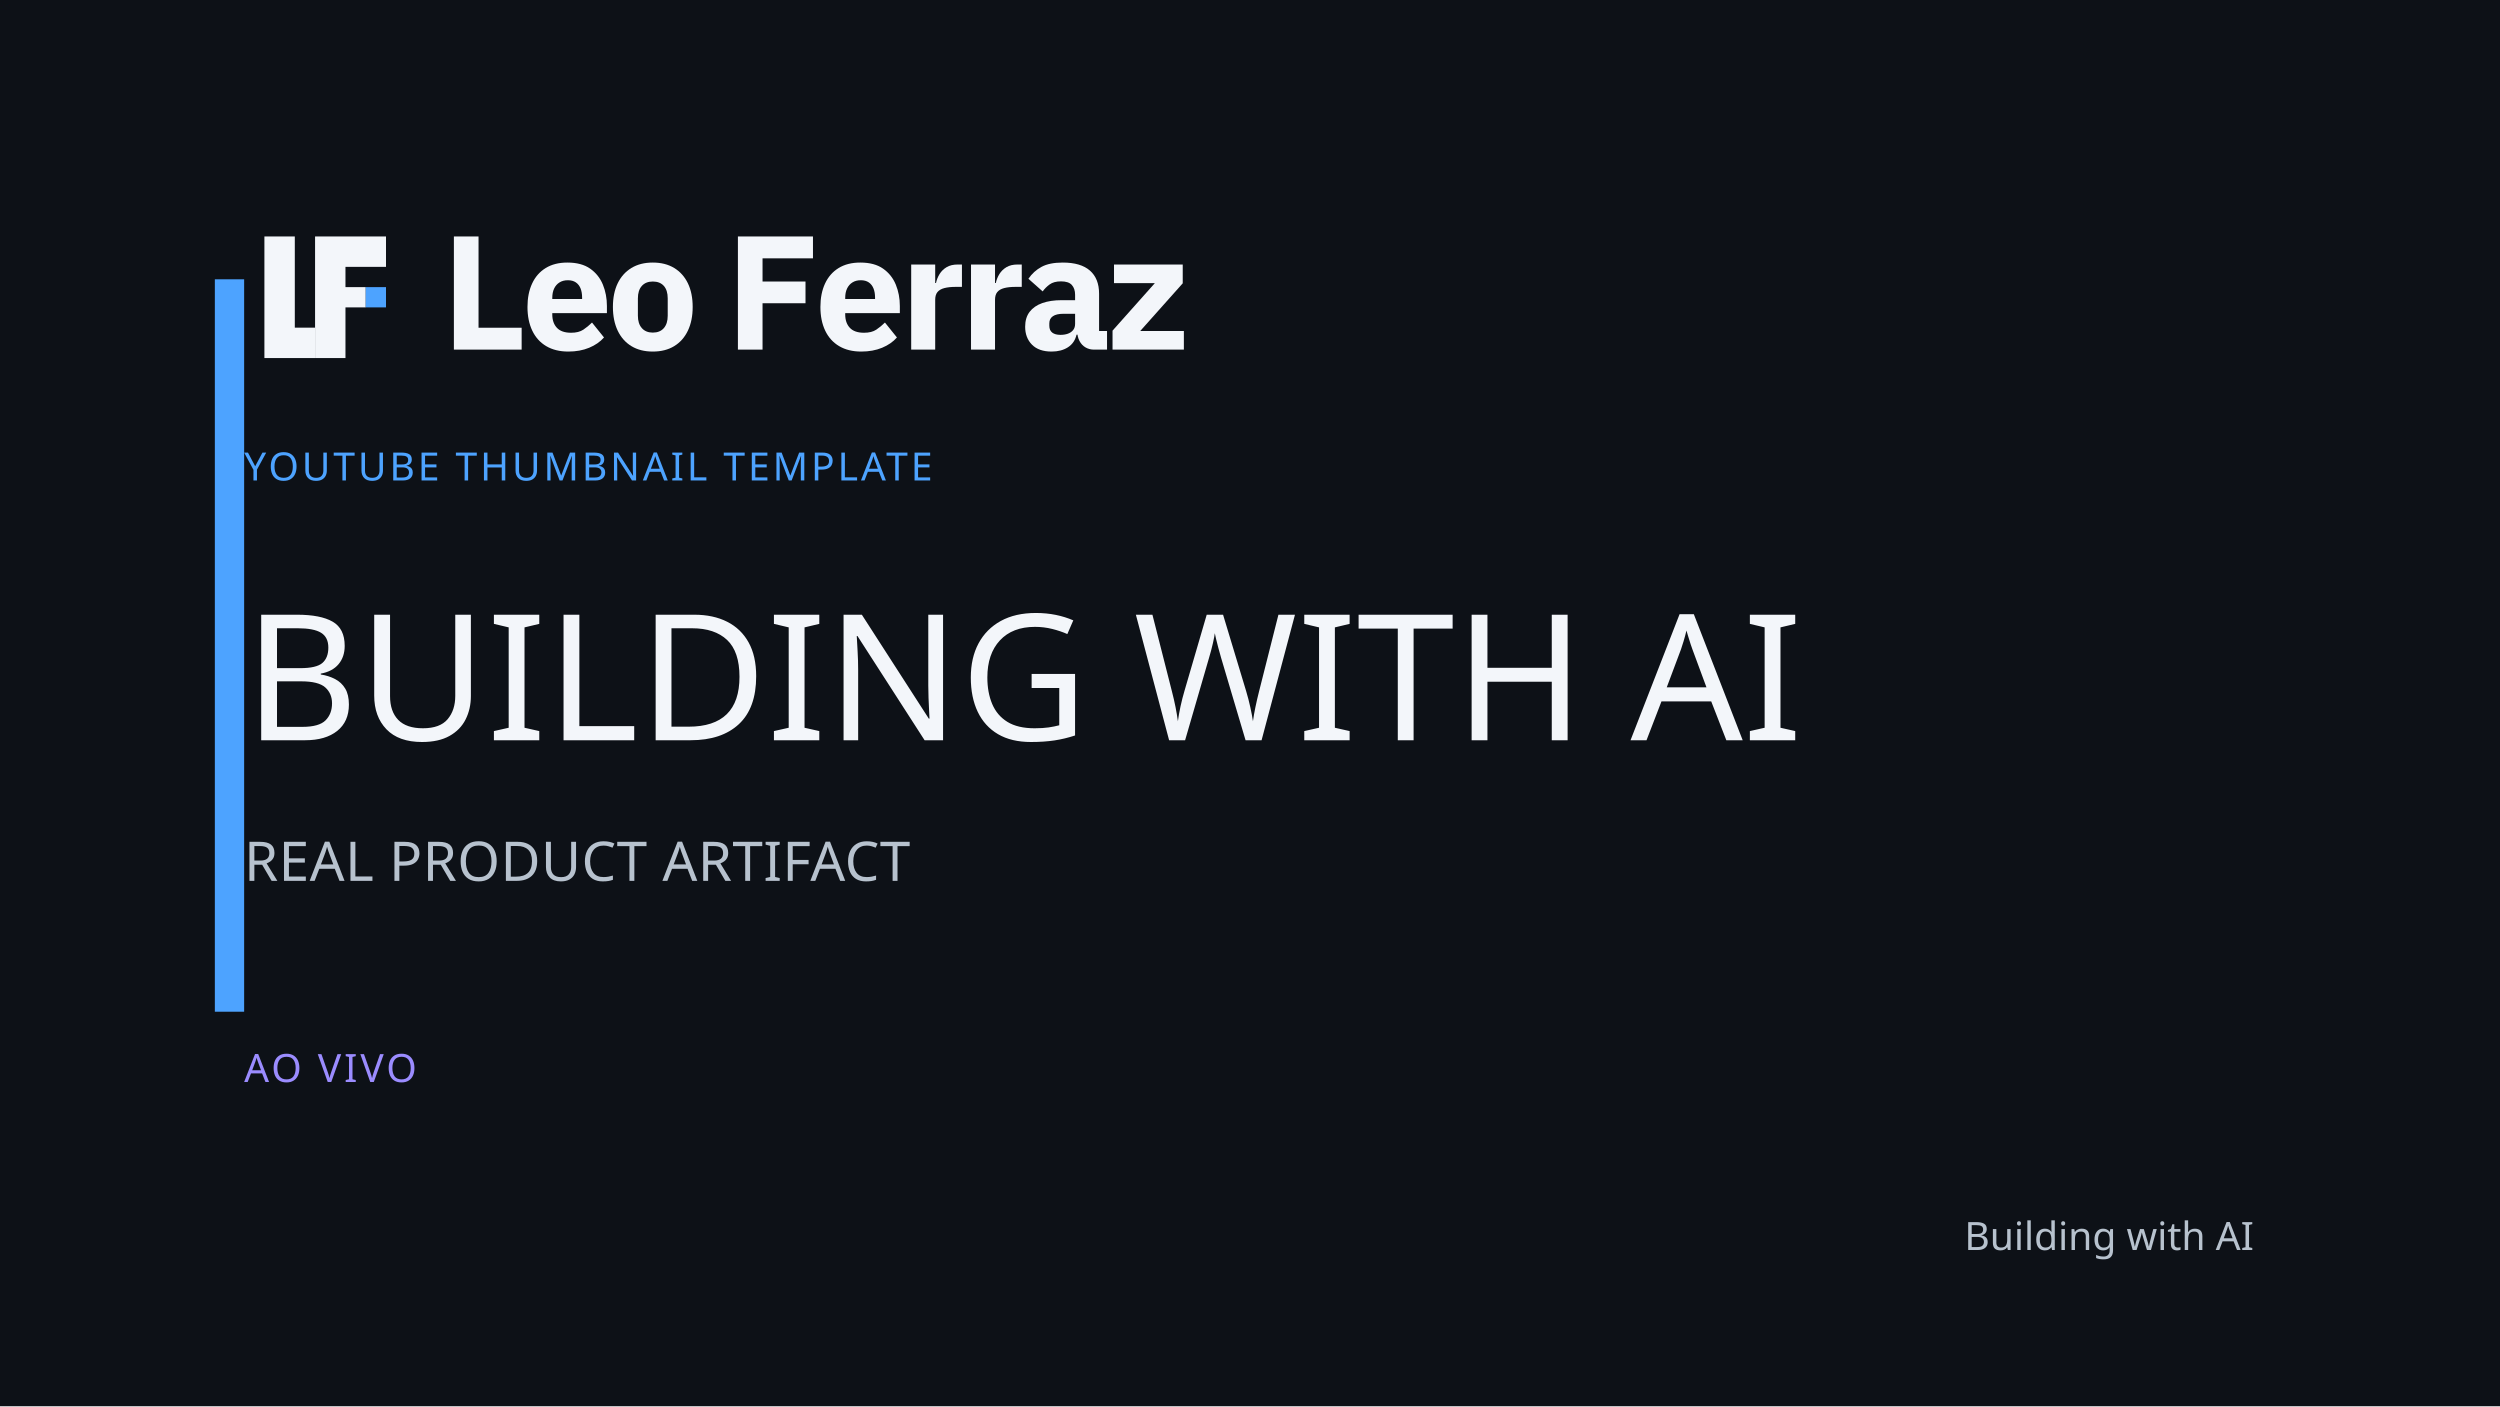
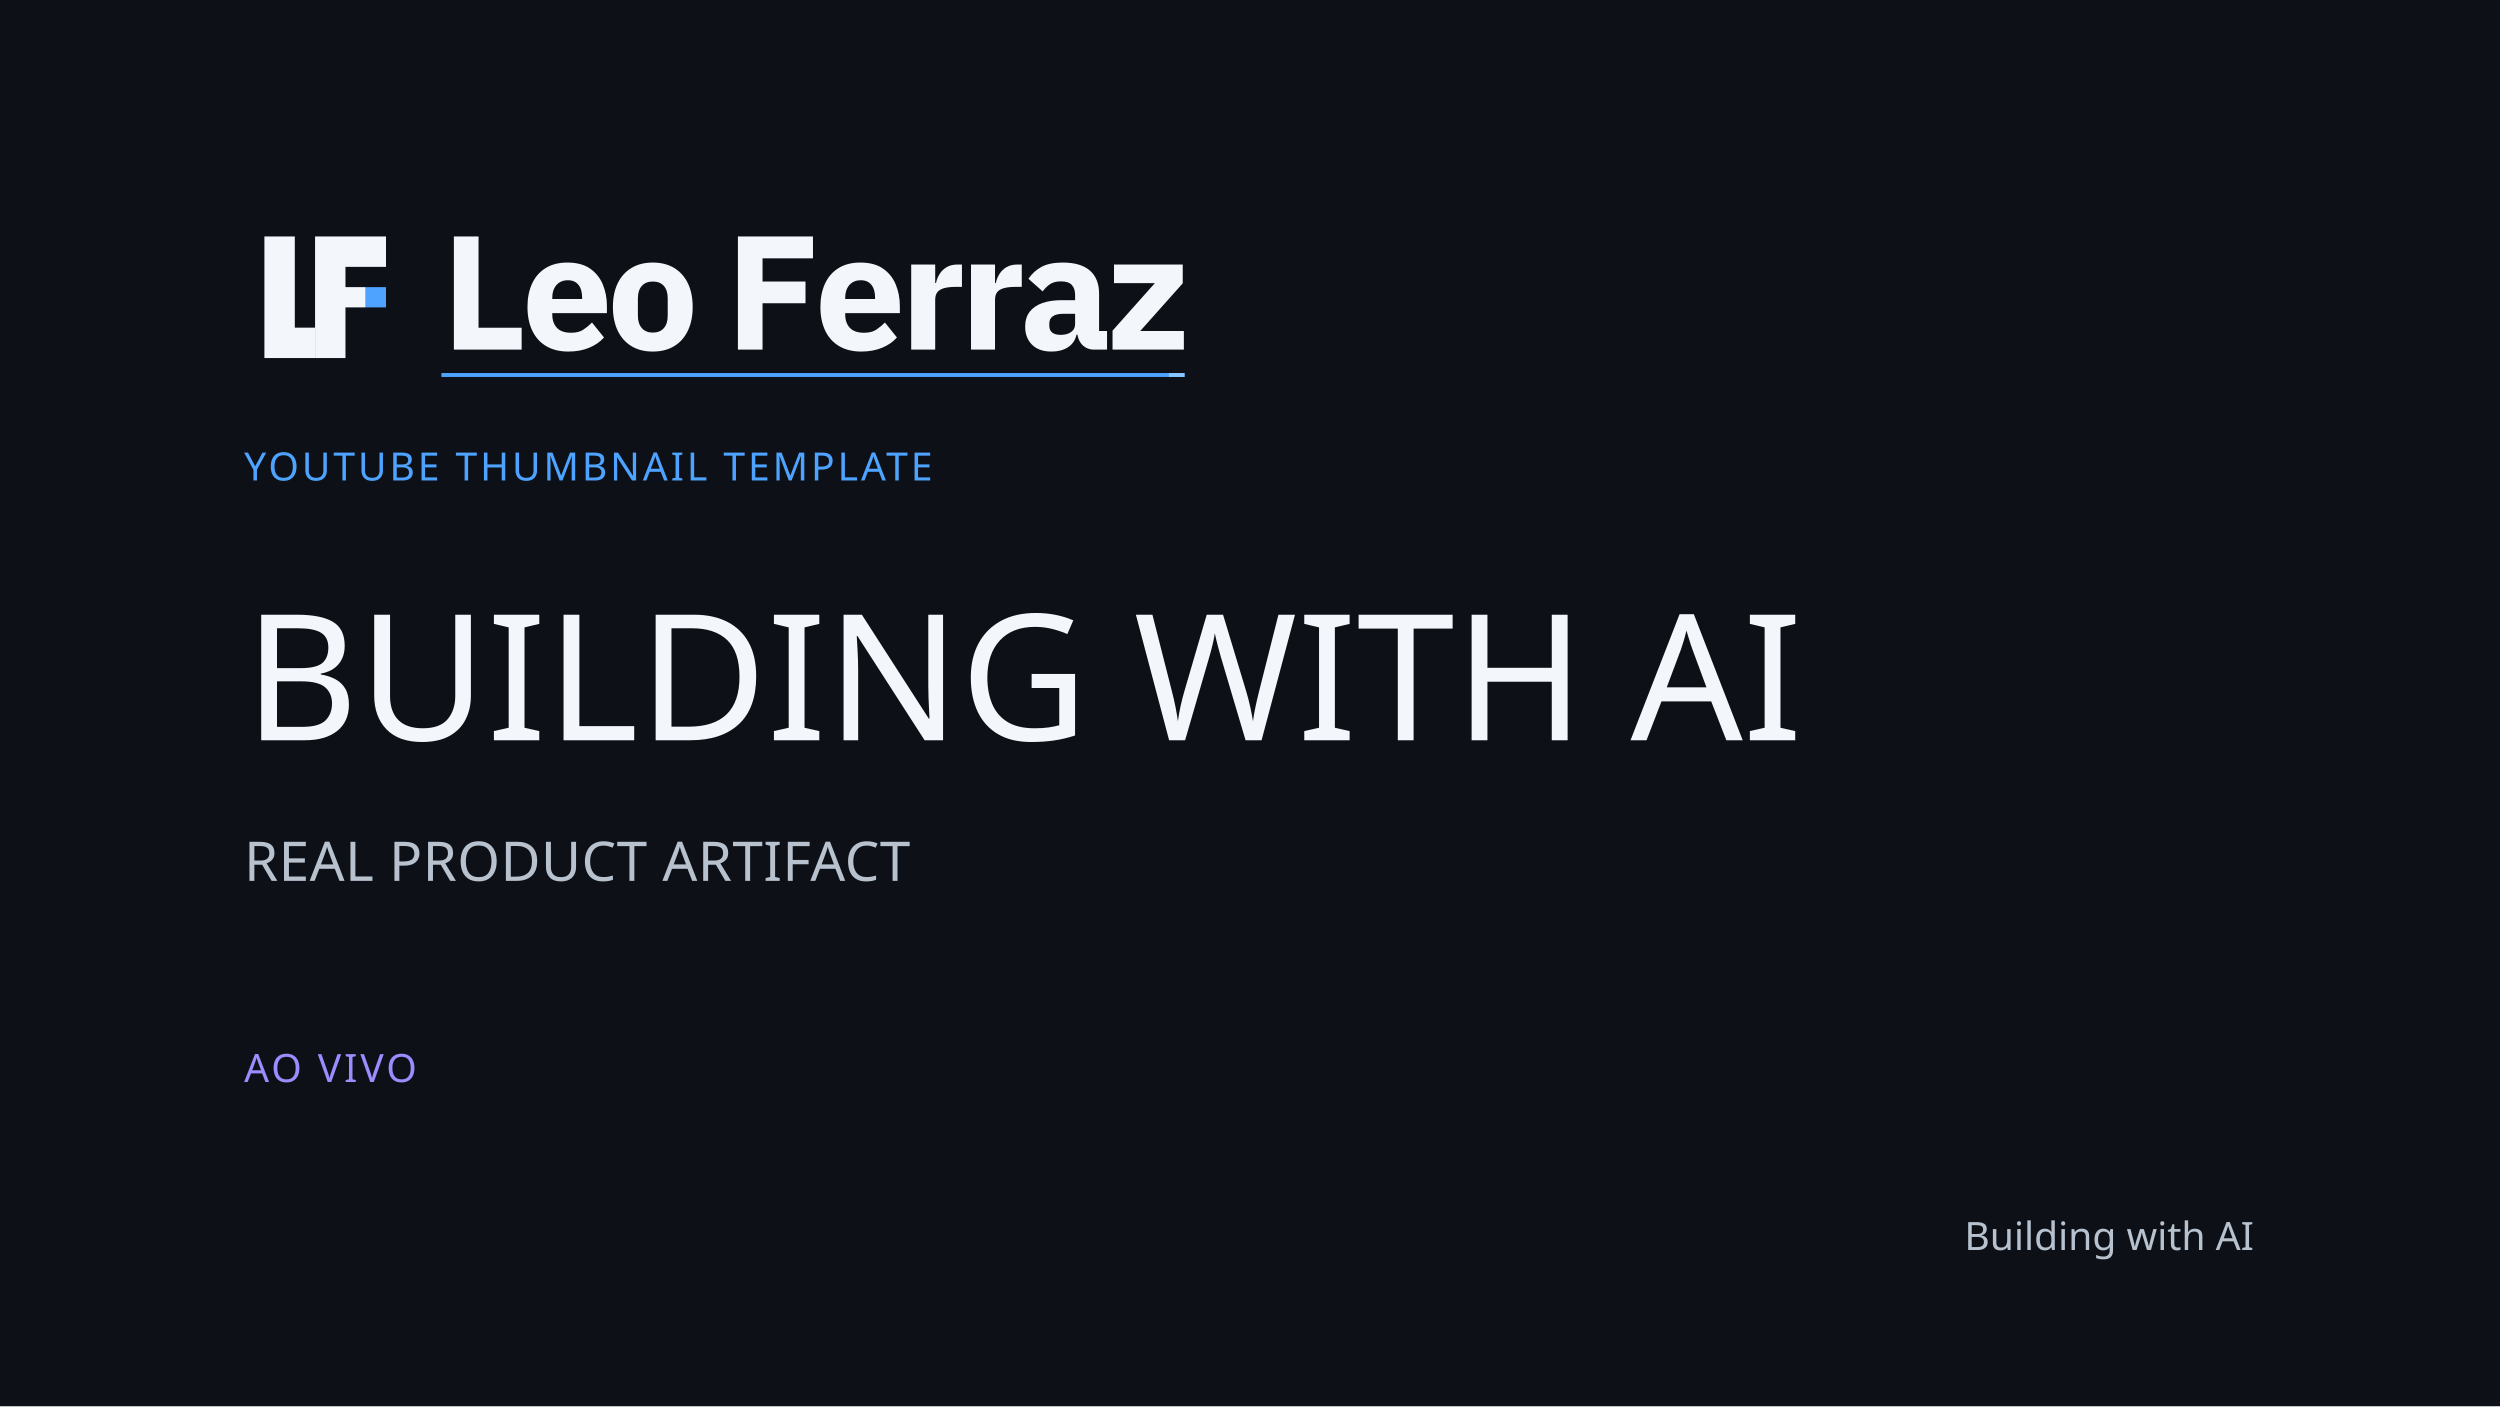
<svg xmlns="http://www.w3.org/2000/svg" viewBox="0 0 1280 720" width="1280" height="720" role="img" aria-labelledby="title">
  <rect width="1280" height="720" fill="#0D1117" />
-   <rect x="110" y="143" width="15" height="375" fill="#4DA3FF" />
  <g data-mark="constructed-lf" transform="translate(125 110.691) scale(1.297)">
    <path d="M8 8H20V44H28V56H8Z" fill="#F3F6FA" />
    <path d="M28 8H56V20H40V28H48V36H40V56H28Z" fill="#F3F6FA" />
    <rect x="48" y="28" width="8" height="8" fill="#4DA3FF" />
  </g>
  <path d="M267.08 179L232.39 179L232.39 121.07L245.01 121.07L245.01 167.8L267.08 167.8Z" fill="#F3F6FA" />
  <path d="M290.99 180Q284.35 180 279.66 177.22Q274.97 174.44 272.52 169.29Q270.07 164.14 270.07 157.17Q270.07 150.28 272.44 145.18Q274.8 140.07 279.37 137.25Q283.93 134.43 290.49 134.43Q297.71 134.43 302.15 137.54Q306.59 140.65 308.67 145.72Q310.74 150.78 310.74 156.67L310.74 160.32L282.77 160.32L282.77 160.99Q282.77 165.31 285.14 167.84Q287.5 170.37 292.4 170.37Q296.3 170.37 298.67 168.79Q301.03 167.21 303.11 165.14L309.25 172.78Q306.34 176.1 301.65 178.05Q296.97 180 290.99 180ZM290.74 143.48Q288.25 143.48 286.47 144.6Q284.68 145.72 283.73 147.71Q282.77 149.7 282.77 152.44L282.77 153.1L298.04 153.1L298.04 152.36Q298.04 149.7 297.26 147.71Q296.47 145.72 294.85 144.6Q293.23 143.48 290.74 143.48Z" fill="#F3F6FA" />
  <path d="M334.23 180Q327.84 180 323.28 177.22Q318.71 174.44 316.26 169.29Q313.81 164.14 313.81 157.17Q313.81 150.12 316.26 145.05Q318.71 139.99 323.28 137.21Q327.84 134.43 334.23 134.43Q340.62 134.43 345.19 137.21Q349.75 139.99 352.2 145.05Q354.65 150.12 354.65 157.17Q354.65 164.14 352.2 169.29Q349.75 174.44 345.19 177.22Q340.62 180 334.23 180ZM334.23 170.29Q337.88 170.29 339.88 168Q341.87 165.72 341.87 161.65L341.87 152.77Q341.87 148.62 339.88 146.38Q337.88 144.14 334.23 144.14Q330.66 144.14 328.63 146.38Q326.6 148.62 326.6 152.77L326.6 161.65Q326.6 165.72 328.63 168Q330.66 170.29 334.23 170.29Z" fill="#F3F6FA" />
  <path d="M390.42 179L377.81 179L377.81 121.07L416.24 121.07L416.24 132.27L390.42 132.27L390.42 144.14L412.42 144.14L412.42 155.26L390.42 155.26Z" fill="#F3F6FA" />
  <path d="M440.97 180Q434.33 180 429.64 177.22Q424.95 174.44 422.5 169.29Q420.05 164.14 420.05 157.17Q420.05 150.28 422.42 145.18Q424.79 140.07 429.35 137.25Q433.92 134.43 440.47 134.43Q447.69 134.43 452.13 137.54Q456.57 140.65 458.65 145.72Q460.72 150.78 460.72 156.67L460.72 160.32L432.75 160.32L432.75 160.99Q432.75 165.31 435.12 167.84Q437.48 170.37 442.38 170.37Q446.28 170.37 448.65 168.79Q451.01 167.21 453.09 165.14L459.23 172.78Q456.33 176.1 451.64 178.05Q446.95 180 440.97 180ZM440.72 143.48Q438.23 143.48 436.45 144.6Q434.66 145.72 433.71 147.71Q432.75 149.7 432.75 152.44L432.75 153.1L448.03 153.1L448.03 152.36Q448.03 149.7 447.24 147.71Q446.45 145.72 444.83 144.6Q443.21 143.48 440.72 143.48Z" fill="#F3F6FA" />
  <path d="M478.82 179L466.53 179L466.53 135.43L478.82 135.43L478.82 144.89L479.23 144.89Q479.73 142.48 481.06 140.32Q482.39 138.16 484.67 136.79Q486.95 135.43 490.35 135.43L492.51 135.43L492.51 146.88L489.44 146.88Q485.87 146.88 483.51 147.5Q481.14 148.12 479.98 149.54Q478.82 150.95 478.82 153.52Z" fill="#F3F6FA" />
  <path d="M509.45 179L497.16 179L497.16 135.43L509.45 135.43L509.45 144.89L509.86 144.89Q510.36 142.48 511.69 140.32Q513.01 138.16 515.3 136.79Q517.58 135.43 520.98 135.43L523.14 135.43L523.14 146.88L520.07 146.88Q516.5 146.88 514.13 147.5Q511.77 148.12 510.61 149.54Q509.45 150.95 509.45 153.52Z" fill="#F3F6FA" />
  <path d="M566.8 179L559.99 179Q557.75 179 555.8 177.88Q553.85 176.76 552.69 174.56Q551.53 172.36 551.53 169.29L551.53 168.21L554.18 171.36L551.19 171.36Q550.2 175.6 546.8 177.8Q543.39 180 538.41 180Q531.86 180 528.37 176.47Q524.88 172.94 524.88 167.3Q524.88 162.65 527.17 159.66Q529.45 156.67 533.64 155.18Q537.83 153.69 543.56 153.69L550.45 153.69L550.45 150.95Q550.45 147.79 548.79 145.92Q547.13 144.06 543.23 144.06Q539.57 144.06 537.42 145.63Q535.26 147.21 533.85 149.2L526.54 142.73Q529.2 138.83 533.27 136.63Q537.33 134.43 544.14 134.43Q553.35 134.43 558.04 138.54Q562.73 142.65 562.73 150.37L562.73 169.46L566.8 169.46ZM550.45 160.66L544.47 160.66Q540.9 160.66 539.08 161.9Q537.25 163.15 537.25 165.55L537.25 166.8Q537.25 169.12 538.74 170.29Q540.24 171.45 542.98 171.45Q545.05 171.45 546.71 170.87Q548.37 170.29 549.41 169.04Q550.45 167.8 550.45 165.8Z" fill="#F3F6FA" />
  <path d="M606.14 179L569.62 179L569.62 169.29L591.28 144.97L570.37 144.97L570.37 135.43L605.56 135.43L605.56 145.05L583.81 169.46L606.14 169.46Z" fill="#F3F6FA" />
+   <rect data-accent="underline-line" x="226" y="191" width="380.472" height="2" fill="#4DA3FF" />
+   <rect data-accent="underline-terminal" x="598.472" y="191" width="8" height="2" fill="#86C5FF" />
  <text x="125" y="246" fill="#4DA3FF" font-family="IBM Plex Mono" font-size="20px" font-weight="500" text-anchor="start" letter-spacing="0.075em">YOUTUBE THUMBNAIL TEMPLATE</text>
  <text x="125" y="379" fill="#F3F6FA" font-family="IBM Plex Sans" font-size="90px" font-weight="500" text-anchor="start" letter-spacing="0em">BUILDING WITH AI</text>
  <text x="125" y="451" fill="#B7C2CE" font-family="IBM Plex Mono" font-size="28px" font-weight="500" text-anchor="start" letter-spacing="0.01em">REAL PRODUCT ARTIFACT</text>
  <text x="125" y="554" fill="#9B8CFF" font-family="IBM Plex Mono" font-size="20px" font-weight="500" text-anchor="start" letter-spacing="0.075em">AO VIVO</text>
  <text x="1154" y="640" fill="#B7C2CE" font-family="IBM Plex Mono" font-size="20px" font-weight="500" text-anchor="end" letter-spacing="0em">Building with AI</text>
</svg>
